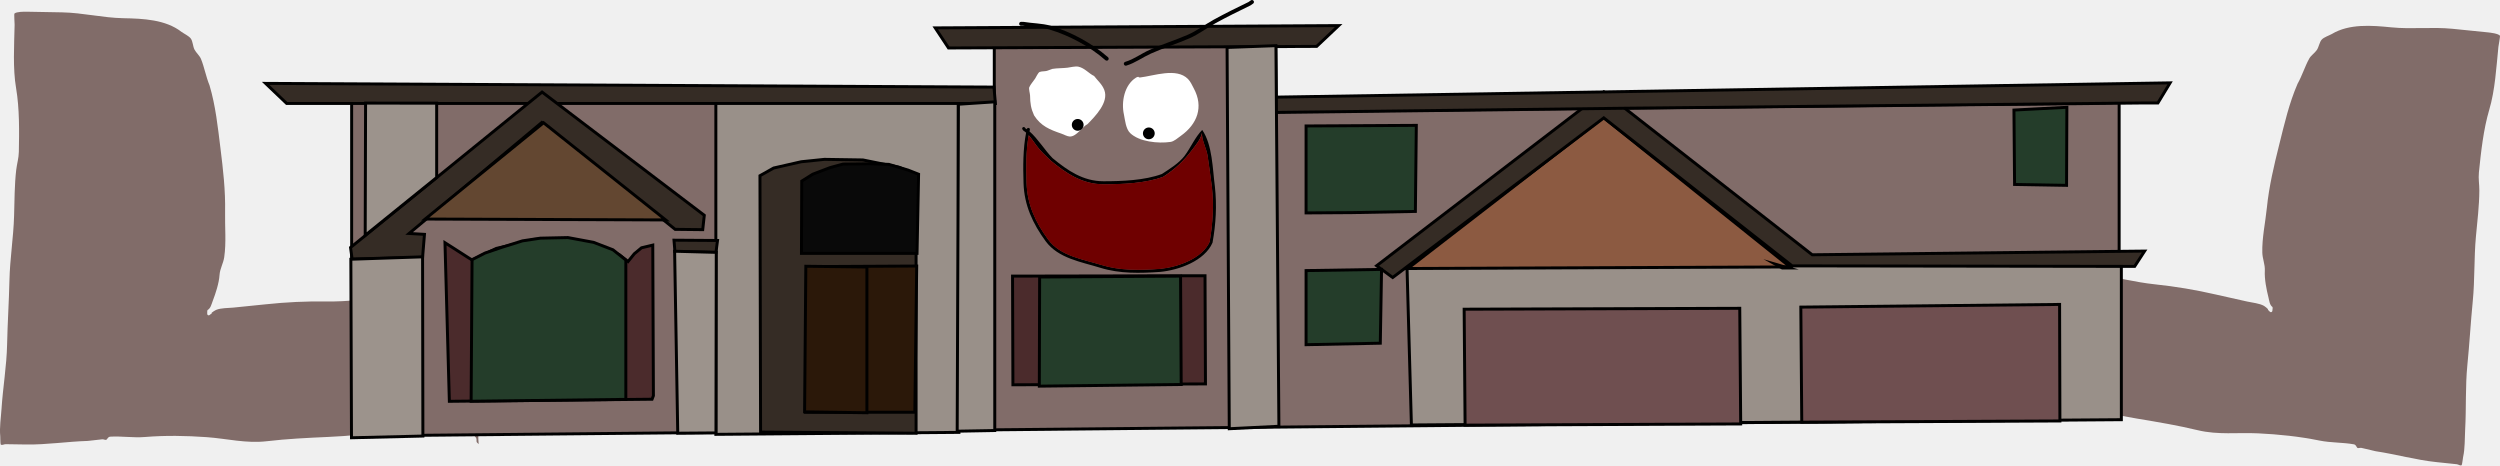
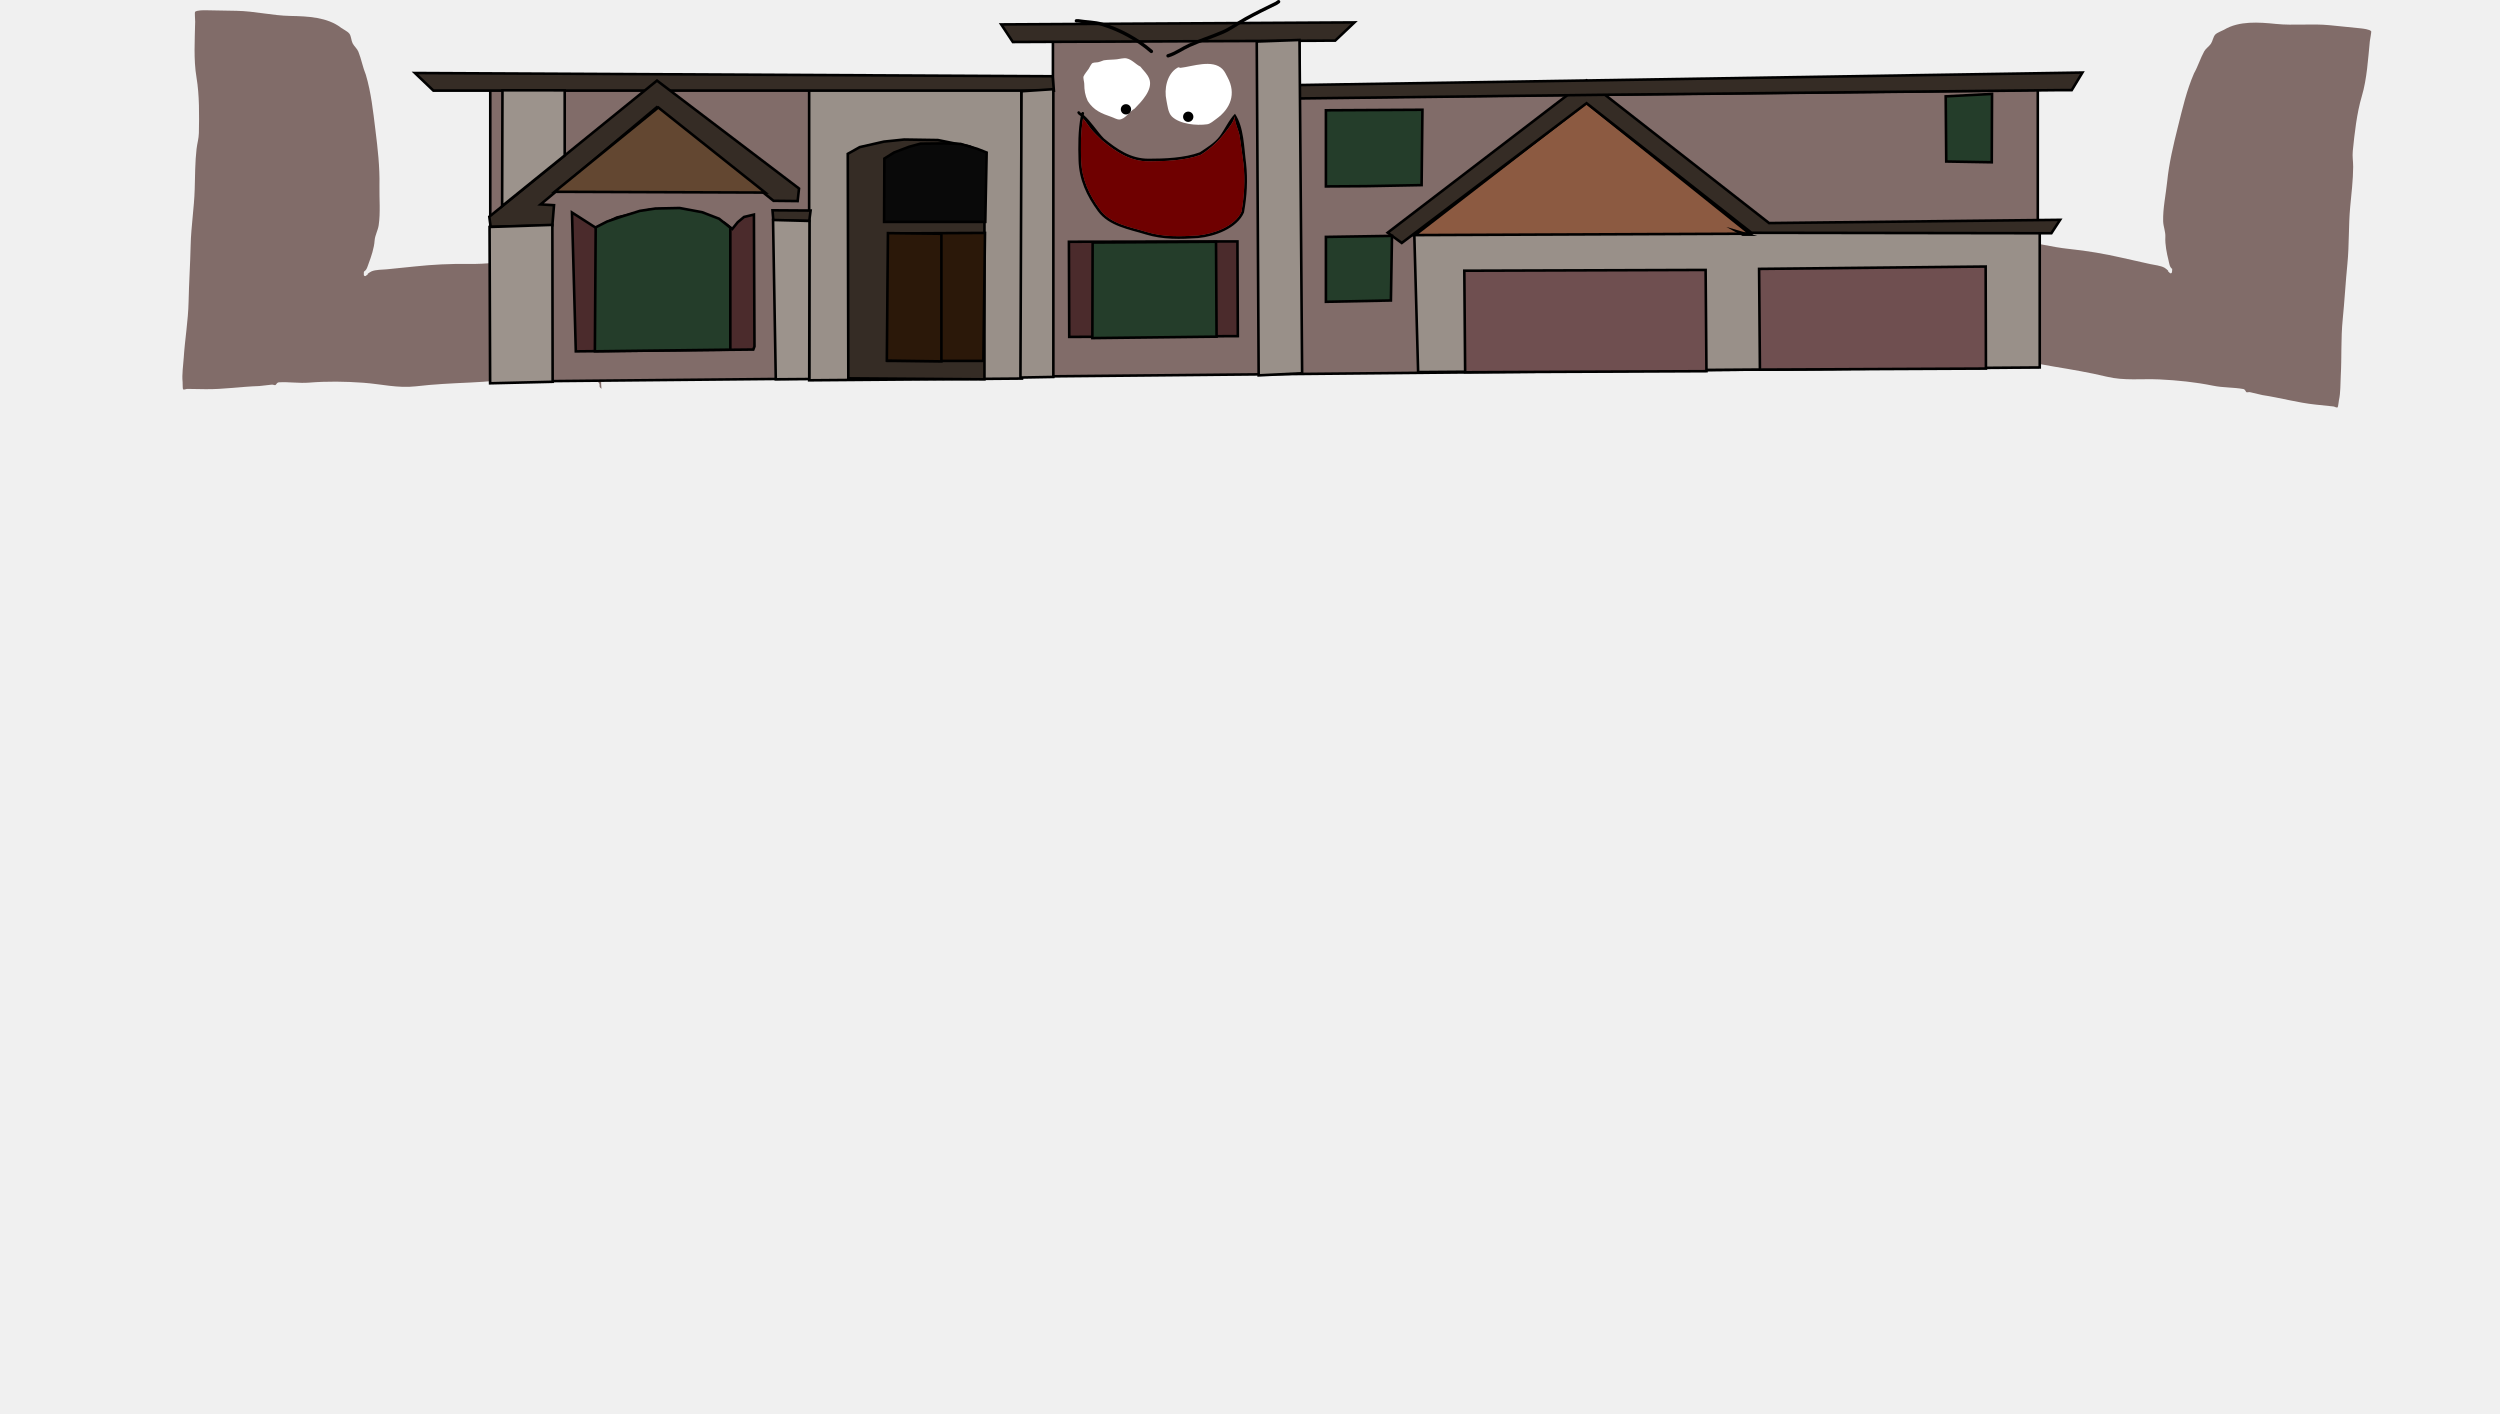
- <svg xmlns="http://www.w3.org/2000/svg" version="1.1" width="840.057" height="156.393" viewBox="0,0,840.057,156.393">
-   <g transform="translate(89.73704,92.81858)">
+ <svg xmlns="http://www.w3.org/2000/svg" version="1.1" width="959.459" height="542.338" viewBox="0,0,959.459,542.338">
+   <g transform="translate(159.7297,92.81859)">
    <g data-paper-data="{&quot;isPaintingLayer&quot;:true}" fill-rule="nonzero" stroke-linejoin="miter" stroke-miterlimit="10" stroke-dasharray="" stroke-dashoffset="0" style="mix-blend-mode: normal">
      <path d="M581.605,40.12c-0.591,0.403 -2.1,1.634 -2.532,2.197c-0.309,0.403 -0.078,1.152 -0.469,1.468c-0.205,0.165 -0.461,0.352 -0.609,0.465c0.235,-1.122 0.425,-2.237 0.543,-3.404c0.721,-7.127 1.834,-14.323 1.482,-21.477c-0.189,-3.834 0.463,-7.49 0.651,-11.31c0.169,-3.46 -0.036,-6.866 0.314,-10.325c0.147,-1.454 0.16,-2.731 0.032,-4.185c-0.047,-0.535 -0.709,-1.169 -0.359,-1.566c0.35,-0.397 0.997,0.515 1.487,0.671c1.202,0.384 2.431,0.919 3.663,1.177c2.466,0.516 6.134,-0.252 8.233,1.219c6.914,0.841 13.46,3.171 20.309,4.21c6.729,1.021 13.403,2.772 20.08,3.468c6.895,0.718 13.623,1.86 20.387,3.414c3.538,0.813 7.059,1.6 10.605,2.377c1.699,0.373 4.07,0.581 5.599,1.443c0.467,0.263 0.924,0.705 1.383,1.141l-0.117,0.131l0.713,0.704c0.077,0.077 0.177,0.129 0.292,0.14c0.272,0.027 0.514,-0.181 0.543,-0.466l0.104,-1.031l-0.104,-0.011l0.094,-0.172c-1.038,-0.721 -1.116,-2.097 -1.421,-3.314c-0.659,-2.639 -1.372,-6.137 -1.212,-8.97c0.102,-2.065 -0.784,-3.963 -0.843,-6.014c-0.142,-4.922 1.035,-10.217 1.532,-15.127c0.737,-7.276 2.385,-14.109 4.152,-21.196c1.733,-6.948 3.302,-13.838 6.165,-20.454c1.524,-2.691 2.449,-5.817 3.913,-8.448c0.612,-1.1 1.865,-1.867 2.571,-2.912c0.668,-0.987 0.861,-2.647 1.655,-3.5c0.736,-0.79 2.451,-1.341 3.391,-1.867c5.791,-3.48 13.38,-2.891 19.935,-2.229c6.883,0.695 13.781,-0.201 20.716,0.5c3.875,0.392 7.754,0.787 11.629,1.178c1.031,0.104 3.544,0.39 4.186,1.123c0.14,0.16 -0.474,3.339 -0.516,3.758c-0.694,6.861 -1.116,14.556 -3.074,21.133c-1.956,6.607 -2.786,14.234 -3.479,21.09c-0.214,2.111 0.16,4.009 0.15,6.1c-0.025,5.042 -0.689,10.429 -1.153,15.461c-0.665,7.22 -0.342,14.413 -1.058,21.667c-0.706,7.165 -1.098,14.368 -1.818,21.537c-0.712,7.124 -0.334,14.459 -0.74,21.622c-0.17,3.005 -0.028,6.271 -0.685,9.206c-0.065,0.291 -0.332,2.615 -0.482,2.728c-0.45,0.339 -1.08,-0.24 -1.629,-0.296c-2.296,-0.234 -4.592,-0.475 -6.887,-0.717c-6.836,-0.719 -13.581,-2.626 -20.398,-3.654c-1.6,-0.377 -3.201,-0.752 -4.801,-1.128c-0.472,-0.111 -1.209,0.312 -1.447,-0.127c-0.235,-0.432 -0.539,-0.969 -1.008,-1.054c-3.809,-0.693 -7.77,-0.495 -11.57,-1.269c-6.881,-1.397 -13.667,-2.093 -20.677,-2.433c-6.797,-0.32 -13.467,0.587 -20.235,-1.045c-6.716,-1.619 -13.478,-2.75 -20.287,-3.882c-6.796,-1.13 -13.538,-2.564 -20.173,-4.453c-2.851,-0.812 -5.519,-2.421 -8.355,-3.152c-3.033,-0.782 -5.863,-0.2 -8.85,-0.502c0,0 -0.412,-0.112 -0.465,0.404c-0.007,0.069 -0.084,0.192 -0.074,0.246c-2.963,-0.618 -6.63,-1.891 -8.982,-0.287z" data-paper-data="{&quot;noHover&quot;:false,&quot;origItem&quot;:[&quot;Path&quot;,{&quot;applyMatrix&quot;:true,&quot;segments&quot;:[[[468.03134,200.77183],[0.30527,-3.04336],[0.05031,-0.0156]],[[468.20689,200.74722],[-0.06713,0],[0.5,0]],[[468.70689,201.24722],[0,0],[0,3.03472]],[[469.08608,210.19772],[0.45598,-3.13034],[-0.42648,2.92787]],[[466.87422,218.9193],[0.50263,-2.95078],[-1.16952,6.86586]],[[464.56311,239.65292],[0.42559,-6.9513],[-0.42643,6.96497]],[[462.80883,260.44035],[0.90268,-6.92056],[-0.90967,6.97415]],[[463.76772,280.88562],[-0.35206,-6.86907],[0.35432,7.08646]],[[463.4339,301.91889],[0.67356,-7.06328],[-0.37417,3.90028]],[[463.33467,313.68007],[0.29545,-3.90165],[-0.0364,0.48074]],[[462.42077,314.80108],[0.3921,-0.28052],[-0.39806,0.28478]],[[462.43932,316.26928],[0.06048,-0.48569],[-0.20514,1.64751]],[[461.82117,321.21147],[0.20655,-1.64733],[-0.32572,6.96162]],[[460.28729,342.0957],[0.0272,-6.94964],[-0.00913,2.33283]],[[460.26582,349.09418],[0.00222,-2.33285],[-0.00053,0.5578]],[[460.13969,350.76281],[-0.36922,-0.41811],[0.12307,0.13936]],[[462.8037,350.96968],[-0.28515,-0.03591],[2.87984,0.36272]],[[471.7022,350.71975],[-2.90002,0.13451],[6.91361,-0.32066]],[[492.51689,349.25845],[-6.90629,0.00867],[6.9497,-0.00549]],[[513.35113,348.89106],[-6.94441,0.01916],[7.03063,-0.01893]],[[534.23453,347.74818],[-6.9935,0.06622],[4.87343,-0.04615]],[[549.17486,347.33507],[-4.84082,0.48781],[2.00749,-0.20229]],[[555.01119,346.56456],[-2.04692,0],[6.64691,0]],[[575.5787,347.92158],[-6.53074,-1.29493],[6.5023,1.30046]],[[596.15164,348.86694],[-6.65171,0],[0.40588,0]],[[599.80714,349.00455],[-0.13976,0.15721],[0.64049,-0.72044]],[[600.47742,344.68083],[0,1.04801],[0,-3.93809]],[[600.47742,332.86656],[0,3.93809],[0,-7.04769]],[[598.94266,311.98485],[0.00043,6.99458],[-0.0004,-6.66111]],[[594.86514,292.16883],[3.90167,5.47056],[-0.59593,-0.89241]],[[592.74438,288.94959],[0.82995,0.65964],[-0.89558,-0.71179]],[[589.22482,287.64095],[1.0118,0.57121],[-1.07109,-0.60469]],[[586.1808,285.35179],[1.11527,0.50361],[-2.66735,-1.20447]],[[577.78922,282.30441],[2.73005,1.2592],[-6.62657,-2.20678]],[[557.56094,278.18823],[6.83587,1.03575],[-6.97258,-1.05646]],[[536.80167,276.19081],[7.05463,0],[-4.76109,0]],[[522.0666,276.18621],[4.70977,-0.64353],[-1.9622,0.26811]],[[516.37174,277.63991],[1.99125,-0.10792],[-2.7344,0.12834]],[[507.87802,279.76756],[2.46916,-0.9318],[-1.13885,0.42977]],[[504.92409,281.48835],[0.5915,-1.11745],[0,0]],[504.66123,281.45698],[504.66123,281.56303],[[503.66123,281.56303],[0,0],[-0.27614,0]],[[503.16123,281.06303],[0,0.27614],[0,-0.11626]],[[503.26746,280.75486],[-0.06655,0.08492],[0,0]],[503.87355,279.96534],[[504.01042,280.07041],[0,0],[0.3735,-0.50602]],[[504.97011,278.56137],[-0.20703,0.49629],[0.6783,-1.62603]],[[505.80868,272.7723],[-0.19283,1.74739],[0.40234,-3.64588]],[[507.0629,261.84107],[-0.43703,3.64189],[0.83545,-6.96212]],[[508.37943,240.9616],[-0.02069,7.00886],[0.02003,-6.78644]],[[509.77184,220.40407],[-0.32726,6.87253],[0.33309,-6.99482]],[[511.849,199.5447],[-0.13682,7.03998],[1.20865,-2.26119]],[[512.22209,191.13859],[-0.25616,2.5332],[0.12797,-1.26552]],[[512.99693,187.33386],[-0.25205,1.24796],[0.10265,-0.50827]],[[513.51719,185.86785],[0.41469,0.3113],[-0.41496,-0.31151]],[[512.05015,186.38831],[0.5088,-0.10176],[-1.38213,0.27643]],[[508.03345,186.78175],[1.4099,0],[-3.35322,0]],[[498.09923,187.51495],[3.33709,-0.18183],[-3.68398,0.20073]],[[487.18731,188.00965],[3.66102,-0.58011],[-6.83186,1.08254]],[[466.43943,188.7004],[6.91015,0],[-1.13113,0]],[[463.12097,188.49963],[1.0993,0.12191],[0.12274,0.13668]],[[463.56163,188.988],[-0.1785,-0.18934],[0.34065,0.36133]],[[465.01619,189.31],[-0.41676,-0.27003],[0.5817,0.3769]],[[467.43343,191.7101],[-0.44393,-0.55318],[1.76743,2.20238]]],&quot;closed&quot;:true}]}" fill="#816c69" stroke="none" stroke-width="0.5" stroke-linecap="butt" />
      <path d="M59.072,51.106c0.016,-0.052 -0.045,-0.183 -0.044,-0.253c0.01,-0.518 -0.413,-0.456 -0.413,-0.456c-3.001,-0.056 -5.741,-0.97 -8.846,-0.554c-2.904,0.388 -5.746,1.669 -8.674,2.136c-6.814,1.086 -13.68,1.708 -20.563,2.022c-6.897,0.314 -13.745,0.632 -20.608,1.441c-6.916,0.815 -13.429,-0.878 -20.215,-1.369c-7.001,-0.497 -13.822,-0.613 -20.821,-0.044c-3.865,0.316 -7.774,-0.351 -11.639,-0.116c-0.476,0.029 -0.842,0.525 -1.128,0.927c-0.29,0.407 -0.971,-0.1 -1.452,-0.047c-1.634,0.182 -3.269,0.365 -4.902,0.549c-6.891,0.21 -13.817,1.301 -20.691,1.202c-2.307,-0.033 -4.616,-0.067 -6.923,-0.108c-0.552,-0.01 -1.247,0.49 -1.653,0.1c-0.135,-0.13 -0.121,-2.47 -0.15,-2.766c-0.299,-2.992 0.236,-6.218 0.428,-9.221c0.459,-7.16 1.718,-14.398 1.869,-21.556c0.148,-7.203 0.627,-14.402 0.789,-21.599c0.163,-7.287 1.35,-14.39 1.559,-21.638c0.146,-5.05 0.135,-10.479 0.717,-15.488c0.241,-2.077 0.841,-3.917 0.883,-6.039c0.137,-6.889 0.232,-14.56 -0.915,-21.353c-1.152,-6.763 -0.644,-14.454 -0.507,-21.348c0.008,-0.421 -0.218,-3.65 -0.06,-3.792c0.726,-0.651 3.254,-0.636 4.291,-0.617c3.895,0.072 7.792,0.141 11.687,0.213c6.97,0.129 13.709,1.839 20.626,1.968c6.587,0.122 14.193,0.44 19.523,4.585c0.87,0.634 2.506,1.384 3.142,2.257c0.685,0.941 0.678,2.613 1.222,3.672c0.576,1.121 1.727,2.032 2.202,3.197c1.136,2.787 1.678,6.001 2.867,8.854c2.046,6.909 2.774,13.937 3.657,21.041c0.901,7.246 1.715,14.226 1.57,21.539c-0.098,4.935 0.432,10.332 -0.301,15.202c-0.305,2.029 -1.414,3.808 -1.561,5.87c-0.183,2.832 -1.311,6.219 -2.284,8.762c-0.448,1.173 -0.692,2.529 -1.809,3.122l0.072,0.182l-0.105,-0.002l-0.021,1.036c-0.006,0.286 0.21,0.522 0.483,0.527c0.115,0.002 0.221,-0.037 0.307,-0.105l0.793,-0.614l-0.101,-0.144c0.508,-0.378 1.015,-0.762 1.51,-0.968c1.622,-0.673 4.001,-0.598 5.733,-0.766c3.614,-0.35 7.203,-0.713 10.814,-1.099c6.902,-0.738 13.718,-1.072 20.65,-0.965c6.712,0.104 13.549,-0.842 20.352,-1.055c6.924,-0.217 13.704,-1.751 20.669,-1.764c2.261,-1.211 5.81,-0.012 8.32,-0.231c1.254,-0.109 2.539,-0.494 3.778,-0.732c0.505,-0.097 1.258,-0.925 1.557,-0.49c0.3,0.436 -0.434,0.986 -0.545,1.512c-0.302,1.428 -0.443,2.697 -0.472,4.158c-0.069,3.476 -0.683,6.833 -0.931,10.289c-0.274,3.815 -0.067,7.522 -0.716,11.306c-1.211,7.061 -0.973,14.338 -1.115,21.5c-0.023,1.172 0.032,2.303 0.13,3.444c-0.133,-0.13 -0.365,-0.345 -0.548,-0.534c-0.35,-0.36 -0.03,-1.076 -0.289,-1.513c-0.361,-0.61 -1.711,-2.012 -2.249,-2.482c-2.142,-1.872 -5.935,-1.044 -8.951,-0.784z" data-paper-data="{&quot;noHover&quot;:false,&quot;origItem&quot;:[&quot;Path&quot;,{&quot;applyMatrix&quot;:true,&quot;segments&quot;:[[[936.06267,401.54367],[0.61054,-6.08672],[0.10063,-0.03121]],[[936.41378,401.49443],[-0.13425,0],[1,0]],[[937.41378,402.49443],[0,0],[0,6.06943]],[[938.17215,420.39544],[0.91195,-6.26068],[-0.85297,5.85573]],[[933.74845,437.8386],[1.00526,-5.90156],[-2.33904,13.73171]],[[929.12622,479.30585],[0.85118,-13.9026],[-0.85285,13.92993]],[[925.61766,520.8807],[1.80536,-13.84111],[-1.81934,13.9483]],[[927.53544,561.77124],[-0.70413,-13.73814],[0.70865,14.17291]],[[926.8678,603.83778],[1.34712,-14.12656],[-0.74835,7.80057]],[[926.66935,627.36014],[0.59091,-7.8033],[-0.07281,0.96147]],[[924.84154,629.60215],[0.7842,-0.56103],[-0.79612,0.56956]],[[924.87864,632.53856],[0.12095,-0.97138],[-0.41029,3.29502]],[[923.64234,642.42294],[0.4131,-3.29467],[-0.65145,13.92325]],[[920.57458,684.1914],[0.0544,-13.89927],[-0.01826,4.66566]],[[920.53165,698.18835],[0.00443,-4.6657],[-0.00106,1.11559]],[[920.27939,701.52561],[-0.73844,-0.83621],[0.24613,0.27872]],[[925.6074,701.93937],[-0.5703,-0.07183],[5.75969,0.72543]],[[943.4044,701.4395],[-5.80004,0.26901],[13.82722,-0.64132]],[[985.03378,698.5169],[-13.81258,0.01734],[13.8994,-0.01099]],[[1026.70226,697.78213],[-13.88881,0.03833],[14.06125,-0.03785]],[[1068.46906,695.49637],[-13.987,0.13244],[9.74685,-0.09229]],[[1098.34971,694.67014],[-9.68163,0.97562],[4.01498,-0.40459]],[[1110.02238,693.12912],[-4.09384,0],[13.29383,0]],[[1151.1574,695.84315],[-13.06149,-2.58987],[13.0046,2.60092]],[[1192.30327,697.73388],[-13.30342,0],[0.81177,0]],[[1199.61429,698.0091],[-0.27953,0.31442],[1.28098,-1.44089]],[[1200.95484,689.36166],[0,2.09601],[0,-7.87618]],[[1200.95484,665.73311],[0,7.87618],[0,-14.09537]],[[1197.88531,623.96971],[0.00085,13.98916],[-0.00081,-13.32221]],[[1189.73029,584.33766],[7.80335,10.94112],[-1.19186,-1.78483]],[[1185.48876,577.89918],[1.6599,1.31927],[-1.79115,-1.42359]],[[1178.44964,575.2819],[2.02361,1.14243],[-2.14218,-1.20937]],[[1172.3616,570.70359],[2.23055,1.00723],[-5.3347,-2.40894]],[[1155.57844,564.60883],[5.4601,2.5184],[-13.25314,-4.41356]],[[1115.12189,556.37646],[13.67173,2.07149],[-13.94517,-2.11292]],[[1073.60335,552.38162],[14.10925,0],[-9.52217,0]],[[1044.1332,552.37241],[9.41953,-1.28706],[-3.92441,0.53622]],[[1032.74348,555.27981],[3.9825,-0.21584],[-5.4688,0.25667]],[[1015.75603,559.53511],[4.93832,-1.86359],[-2.2777,0.85954]],[[1009.84819,562.9767],[1.183,-2.23491],[0,0]],[1009.32246,562.91396],[1009.32246,563.12605],[[1007.32246,563.12605],[0,0],[-0.55228,0]],[[1006.32246,562.12605],[0,0.55228],[0,-0.23252]],[[1006.53492,561.50971],[-0.13311,0.16984],[0,0]],[1007.7471,559.93068],[[1008.02083,560.14081],[0,0],[0.747,-1.01203]],[[1009.94023,557.12275],[-0.41406,0.99258],[1.35661,-3.25207]],[[1011.61736,545.54459],[-0.38566,3.49478],[0.80468,-7.29176]],[[1014.12579,523.68213],[-0.87405,7.28378],[1.67091,-13.92424]],[[1016.75886,481.92319],[-0.04137,14.01772],[0.04007,-13.57289]],[[1019.54368,440.80815],[-0.65453,13.74505],[0.66617,-13.98964]],[[1023.69799,399.08941],[-0.27364,14.07995],[2.41729,-4.52238]],[[1024.44418,382.27717],[-0.51232,5.0664],[0.25594,-2.53105]],[[1025.99386,374.66773],[-0.5041,2.49593],[0.20531,-1.01654]],[[1027.03438,371.73569],[0.82938,0.6226],[-0.82993,-0.62301]],[[1024.10031,372.77663],[1.0176,-0.20352],[-2.76426,0.55285]],[[1016.06689,373.56351],[2.81979,0],[-6.70643,0]],[[996.19847,375.0299],[6.67418,-0.36366],[-7.36795,0.40146]],[[974.37461,376.0193],[7.32205,-1.16021],[-13.66372,2.16508]],[[932.87887,377.4008],[13.8203,0],[-2.26225,0]],[[926.24195,376.99926],[2.1986,0.24383],[0.24549,0.27336]],[[927.12326,377.976],[-0.357,-0.37867],[0.6813,0.72266]],[[930.03238,378.61999],[-0.83352,-0.54006],[1.16339,0.75379]],[[934.86686,383.4202],[-0.88786,-1.10635],[3.53486,4.40477]]],&quot;closed&quot;:true}],&quot;index&quot;:null}" fill="#816c69" stroke="none" stroke-width="0.5" stroke-linecap="butt" />
      <g stroke="#000000" stroke-width="1" stroke-linecap="round">
        <path d="M28.424,53.667v-112.116h215.942v-18.649l94.573,-0.201l0.195,22.002l274.086,-2.842l9.122,-0.222v106.344z" fill="#816c69" />
        <path d="M150.806,53.134v-111.894h81.444l0.233,111.228z" fill="#999089" />
        <path d="M623.086,-3.301v51.507l-238.56,1.776l-1.489,-53.46l239.025,-0.355z" fill="#999089" />
        <path d="M383.316,-2.591l65.713,-50.796l62.735,50.263z" fill="#8c5a41" />
        <path d="M506.924,-4.011l4.282,1.243h-2.048z" fill="none" />
        <path d="M519.21,-7.208l111.694,-1.243l-3.351,5.151l-115.091,-0.178l-63.293,-49.731l-70.926,53.638l-5.399,-3.952l76.324,-58.433z" fill="#352c25" />
        <path d="M339.008,-55.03l-0.024,-5.151l300.484,-4.795l-4.095,6.749h-4.282l-174.522,1.776z" fill="#352c25" />
        <path d="M224.524,-83.447l135.564,-0.772l-7.39,6.988l-123.707,0.533z" fill="#352c25" />
        <path d="M244.738,-58.049h-238.141l-7.074,-6.749l244.734,1.243z" fill="#352c25" />
        <path d="M604.78,-56.767l-0.105,26.231l-17.469,-0.301l-0.21,-25.001z" fill="#243d2a" />
        <path d="M515.697,49.035l-0.316,-38.656l86.952,-0.904l0.105,39.158z" fill="#6f4f50" />
        <path d="M402.567,50.039l-0.316,-38.957l92.609,-0.301l0.316,38.857z" fill="#6f4f50" />
        <path d="M250.626,36.485l-0.126,-36.522l64.675,-0.126l0.151,36.347z" fill="#4b2b2c" />
        <path d="M259.498,36.937l0.105,-36.673l47.357,-0.301l0.21,36.422z" fill="#243d2a" />
        <path d="M165.837,52.374l-0.21,-86.148l4.604,-2.585l9.261,-2.108l7.788,-0.803l12.944,0.201l12.181,2.46l5.683,2.51v86.85z" fill="#352c25" />
        <path d="M217.666,45.697h-36.728l0.316,-48.922l37.043,-0.201z" fill="#2b1809" />
        <path d="M201.565,-3.1v48.973l-20.942,-0.301l0.421,-48.922z" fill="#2b1809" />
        <path d="M218.403,-7.668h-38.832l0.105,-24.298l3.683,-2.309l5.788,-2.209l4.42,-1.205l9.05,-0.1l6.314,0.201l6.419,1.908l3.578,1.406z" fill="#090909" />
        <path d="M129.372,41.329l-68.115,0.703l-1.473,-53.29l2.526,1.606l5.472,3.514l1.158,0.703l4.736,-2.309l3.368,-1.606l7.472,-1.707l5.157,-1.305l5.788,-0.301l5.157,0.201l9.313,1.807l8.419,3.414l2.947,2.309l2.105,-2.611l2.42,-2.008l3.789,-0.904l0.21,50.604z" fill="#4b2b2c" />
        <path d="M120.558,-5.434v46.814l-51.987,0.628l0.316,-47.567l4.315,-2.209l5.578,-1.908l7.051,-2.209l5.999,-0.904l9.261,-0.201l8.629,1.606l6.525,2.51z" fill="#243d2a" />
        <path d="M146.92,-20.47l-0.526,4.819l-9.261,-0.1l-44.805,-35.92l-44.594,37.3l5.157,0.301l-0.631,7.731l-23.678,0.602l-0.526,-3.916l64.352,-52.236z" fill="#352c25" />
        <path d="M92.907,-51.571l41.042,32.657l-80.822,-0.301z" fill="#634731" />
        <path d="M323.324,51.244l-0.737,-128.117l16.417,-0.602l1,127.891z" fill="#999089" />
        <path d="M232.32,-57.796l12.207,-0.803v110.446l-12.628,0.226z" fill="#999089" />
        <path d="M150.84,-7.995l-13.786,-0.301l-0.316,-3.815l14.628,0.1z" fill="#352c25" />
        <path d="M150.946,-8.02l-0.105,60.67l-12.839,0.1l-1.052,-61.147z" fill="#9c938c" />
        <path d="M28.16,-5.711l24.099,-0.803l0.105,60.218l-23.994,0.577z" fill="#9c938c" />
        <path d="M32.975,-13.743l0.132,-44.429l23.889,0.025v24.976z" fill="#9c938c" />
        <path d="M386.177,-50.692l-0.316,28.917l-21.363,0.402l-15.365,0.1v-29.218z" fill="#243d2a" />
        <path d="M349.133,-1.895l25.362,-0.402l-0.421,24.8l-24.941,0.502z" fill="#243d2a" />
      </g>
      <path d="M293.347,-66.785c4.577,-0.513 12.232,-3.422 16.103,0.507c0.884,0.897 1.376,2.093 1.964,3.185c3.336,6.187 1.207,11.96 -4.381,15.931c-0.972,0.691 -2.257,1.868 -3.452,2.034c-4.152,0.602 -10.555,-0.05 -13.57,-2.985c-1.462,-1.424 -1.7,-4.346 -2.085,-6.23c-0.941,-4.215 0.14,-9.97 4.088,-12.405c0.205,-0.126 0.458,-0.21 0.735,-0.267c0.213,0.275 0.598,0.231 0.598,0.231z" data-paper-data="{&quot;noHover&quot;:false,&quot;origItem&quot;:[&quot;Path&quot;,{&quot;applyMatrix&quot;:true,&quot;segments&quot;:[[[280.57114,132.11231],[0.24194,0.31213],[-0.31493,0.06475]],[[279.73784,132.41383],[0.23281,-0.14357],[-4.48957,2.76866]],[[275.107,146.4721],[-1.06967,-4.79248],[0.4376,2.14144]],[[277.4676,153.53313],[-1.66272,-1.61891],[3.42848,3.33815]],[[292.84617,156.91157],[-4.72073,0.68487],[1.35845,-0.18869]],[[296.75617,154.60614],[-1.10575,0.78581],[6.35384,-4.51544]],[[301.72346,136.55739],[3.7938,7.03563],[-0.66888,-1.2418]],[[299.49869,132.94711],[1.00516,1.02],[-4.40232,-4.46732]],[[281.25032,132.37586],[5.20505,-0.58374],[0,0]]],&quot;closed&quot;:true}]}" fill="#ffffff" stroke="none" stroke-width="0.5" stroke-linecap="butt" />
      <path d="M268.928,-70.065c1.077,-0.124 2.656,-0.588 3.75,-0.34c2.053,0.465 3.453,2.272 5.245,3.145c1.212,1.589 2.66,2.726 3.414,4.693c1.584,4.137 -3.075,8.831 -5.642,11.457c-1.862,0.931 -3.648,4.192 -5.953,4.17c-0.8,-0.008 -2.067,-0.713 -2.841,-0.979c-3.892,-1.338 -6.88,-2.528 -9.169,-6.129c-1.065,-2.338 -1.308,-4.057 -1.343,-6.651c-0.009,-0.641 -0.5,-2.265 -0.268,-2.8c0.424,-0.978 1.365,-2.004 1.958,-2.894c0.309,-0.464 1.009,-2.052 1.543,-2.253c0.881,-0.333 1.812,-0.067 2.861,-0.514c0.477,-0.166 0.944,-0.348 1.408,-0.513c1.649,-0.265 3.414,-0.204 5.036,-0.391z" data-paper-data="{&quot;noHover&quot;:false,&quot;origItem&quot;:[&quot;Path&quot;,{&quot;applyMatrix&quot;:true,&quot;segments&quot;:[[[247.74944,129.096],[1.87542,-0.30119],[-0.52807,0.18739]],[[246.15338,129.67651],[0.54253,-0.18834],[-1.19358,0.50883]],[[242.90759,130.2554],[1.00212,-0.37815],[-0.60753,0.22925]],[[241.15936,132.81009],[0.35167,-0.52718],[-0.67487,1.01169]],[[238.93851,136.08955],[0.48199,-1.11177],[-0.26369,0.60823]],[[239.24623,139.26365],[-0.00986,-0.72923],[0.03991,2.95034]],[[240.76989,146.79951],[-1.21096,-2.65802],[2.60196,4.09492]],[[251.15837,153.73863],[-4.42548,-1.52091],[0.88053,0.30261]],[[254.37606,154.85173],[-0.9092,-0.00863],[2.62129,0.02488]],[[261.1161,150.12213],[-2.11778,1.05889],[2.91842,-2.98609]],[[267.51703,137.14639],[1.80126,4.70443],[-0.85642,-2.23675]],[[263.64689,131.82913],[1.37785,1.8069],[-2.03746,-0.99231]],[[257.70334,128.26637],[2.33477,0.52887],[-1.2438,-0.28174]],[[253.45458,128.65572],[1.22482,-0.14142],[-1.8445,0.21297]]],&quot;closed&quot;:true}]}" fill="#ffffff" stroke="none" stroke-width="0.5" stroke-linecap="butt" />
      <path d="M270.417,-50.861c0,-1.093 0.886,-1.979 1.979,-1.979c1.093,0 1.979,0.886 1.979,1.979c0,1.093 -0.886,1.979 -1.979,1.979c-1.093,0 -1.979,-0.886 -1.979,-1.979z" fill="#000000" stroke="none" stroke-width="0.5" stroke-linecap="butt" />
      <path d="M294.315,-48.006c0,-1.093 0.886,-1.979 1.979,-1.979c1.093,0 1.979,0.886 1.979,1.979c0,1.093 -0.886,1.979 -1.979,1.979c-1.093,0 -1.979,-0.886 -1.979,-1.979z" fill="#000000" stroke="none" stroke-width="0.5" stroke-linecap="butt" />
      <path d="M252.732,-84.822c0,-0.66 0.66,-0.66 0.66,-0.66l0.733,0.002c2.983,0.509 6.302,0.472 9.181,1.321c6.896,2.083 13.843,5.83 19.267,10.564c0,0 0.496,0.434 0.062,0.931c-0.434,0.496 -0.931,0.062 -0.931,0.062c-5.269,-4.621 -12.065,-8.266 -18.78,-10.294c-2.758,-0.857 -6.039,-0.765 -8.913,-1.27l-0.62,0.002c0,0 -0.66,0 -0.66,-0.66z" fill="#000000" stroke="none" stroke-width="0.5" stroke-linecap="butt" />
      <path d="M331.492,-92.528c0.378,0.54 -0.162,0.919 -0.162,0.919l-0.867,0.605c-3.945,1.917 -7.93,3.875 -11.774,5.987c-2.939,1.615 -5.686,3.736 -8.76,5.081c-4.252,1.853 -8.741,3.225 -12.952,5.13c-2.798,1.266 -5.255,3.135 -8.224,4.031c0,0 -0.632,0.19 -0.821,-0.442c-0.19,-0.632 0.442,-0.821 0.442,-0.821c2.907,-0.866 5.321,-2.731 8.059,-3.97c4.217,-1.908 8.711,-3.282 12.968,-5.138c3.037,-1.318 5.751,-3.434 8.652,-5.028c3.832,-2.106 7.804,-4.071 11.742,-5.969l0.778,-0.548c0,0 0.54,-0.378 0.919,0.162z" fill="#000000" stroke="none" stroke-width="0.5" stroke-linecap="butt" />
      <path d="M253.97,-50.049c0.431,-0.288 0.719,0.144 0.719,0.144l0.03,0.135c0.195,0.12 0.388,0.249 0.579,0.386c0.004,-0.019 0.009,-0.039 0.013,-0.058c0,0 0.117,-0.505 0.622,-0.389c0.505,0.117 0.389,0.622 0.389,0.622c-0.042,0.18 -0.082,0.361 -0.121,0.542c2.824,2.455 5.251,6.483 7.76,8.994c5.027,4.145 10.252,7.769 17.128,7.758c6.159,0.001 13.829,-0.29 19.604,-2.441c2.543,-1.673 5.756,-3.628 7.612,-6.09c2.066,-2.742 3.527,-6.294 5.929,-8.714c3.464,5.035 3.472,13.134 4.265,19.065c0.696,6.348 0.326,12.581 -0.798,18.824c-2.664,6.133 -11.307,9.218 -17.603,9.818c-6.698,0.465 -13.555,0.648 -20.058,-1.371c-6.379,-1.983 -14.124,-3.139 -18.404,-8.919c-4.34,-5.919 -7.21,-12.115 -7.442,-19.522c-0.172,-5.508 -0.202,-11.511 0.863,-16.976c-0.287,-0.253 -0.578,-0.471 -0.871,-0.641l-0.359,-0.449c0,0 -0.288,-0.431 0.144,-0.719zM255.941,-47.35c-0.928,5.194 -0.873,10.863 -0.711,16.054c0.224,7.197 3.021,13.192 7.241,18.941c4.045,5.576 11.789,6.656 17.875,8.542c6.377,1.979 13.1,1.783 19.666,1.328c5.85,-0.557 14.153,-3.404 16.696,-9.086c1.055,-6.113 1.442,-12.185 0.761,-18.398c-0.466,-3.507 -0.911,-7.083 -1.458,-10.56c-0.363,-2.308 -2.013,-5.338 -1.878,-7.598c-0.353,2.071 -2.104,4.11 -3.337,5.741c-2.79,3.69 -5.715,6.41 -9.635,8.956c-5.911,2.242 -13.757,2.552 -20.073,2.553c-7.137,-0.011 -12.6,-3.7 -17.826,-8.028c-1.676,-1.675 -3.417,-3.153 -4.806,-5.096c-0.682,-0.954 -1.556,-2.27 -2.516,-3.349z" fill="#000000" stroke="none" stroke-width="0.5" stroke-linecap="butt" />
      <path d="M258.501,-43.973c1.389,1.943 3.131,3.419 4.807,5.093c5.226,4.328 10.609,7.952 17.746,7.963c6.316,-0.001 14.242,-0.299 20.153,-2.54c3.92,-2.546 6.758,-5.211 9.548,-8.9c1.233,-1.631 3.066,-3.733 3.419,-5.804c-0.135,2.26 1.521,5.299 1.884,7.607c0.547,3.477 0.997,7.069 1.463,10.576c0.681,6.213 0.29,12.315 -0.765,18.427c-2.543,5.682 -10.867,8.552 -16.717,9.109c-6.566,0.455 -13.33,0.657 -19.707,-1.322c-6.086,-1.886 -13.861,-2.991 -17.906,-8.568c-4.22,-5.749 -7.022,-11.779 -7.246,-18.976c-0.162,-5.19 -0.208,-10.88 0.72,-16.074c0.96,1.079 1.919,2.454 2.601,3.408z" data-paper-data="{&quot;noHover&quot;:false,&quot;origItem&quot;:[&quot;Path&quot;,{&quot;applyMatrix&quot;:true,&quot;segments&quot;:[[[255.94129,161.72742],[0.96012,1.07859],[-0.92804,5.19387]],[[255.23025,177.78095],[-0.16178,-5.1903],[0.22411,7.19654]],[[262.47154,196.7223],[-4.22017,-5.74933],[4.04539,5.57636]],[[280.34651,205.26448],[-6.08616,-1.88594],[6.3771,1.9791]],[[300.01267,206.59216],[-6.56628,0.45505],[5.85009,-0.5574]],[[316.70883,197.50638],[-2.5432,5.682],[1.05458,-6.11262]],[[317.46979,179.10819],[0.68087,6.21304],[-0.46613,-3.50675]],[[316.01206,168.54858],[0.54716,3.47672],[-0.36323,-2.30803]],[[314.13434,160.95036],[-0.13486,2.26048],[-0.353,2.07096]],[[310.79707,166.6914],[1.23327,-1.63113],[-2.78963,3.68959]],[[301.16197,175.64712],[3.91991,-2.54567],[-5.91089,2.24186]],[[281.08927,178.19986],[6.3159,-0.00107],[-7.13658,-0.01103]],[[263.26338,170.17224],[5.22582,4.32778],[-1.67642,-1.67458]],[[258.45758,165.07643],[1.38875,1.94276],[-0.68198,-0.95404]]],&quot;closed&quot;:true}]}" fill="#6f0000" stroke="none" stroke-width="0.5" stroke-linecap="butt" />
+       <path d="M-159.73,449.52v-539.039h959.459v539.039z" fill="none" stroke="#f00000" stroke-width="0" stroke-linecap="butt" />
    </g>
  </g>
</svg>
